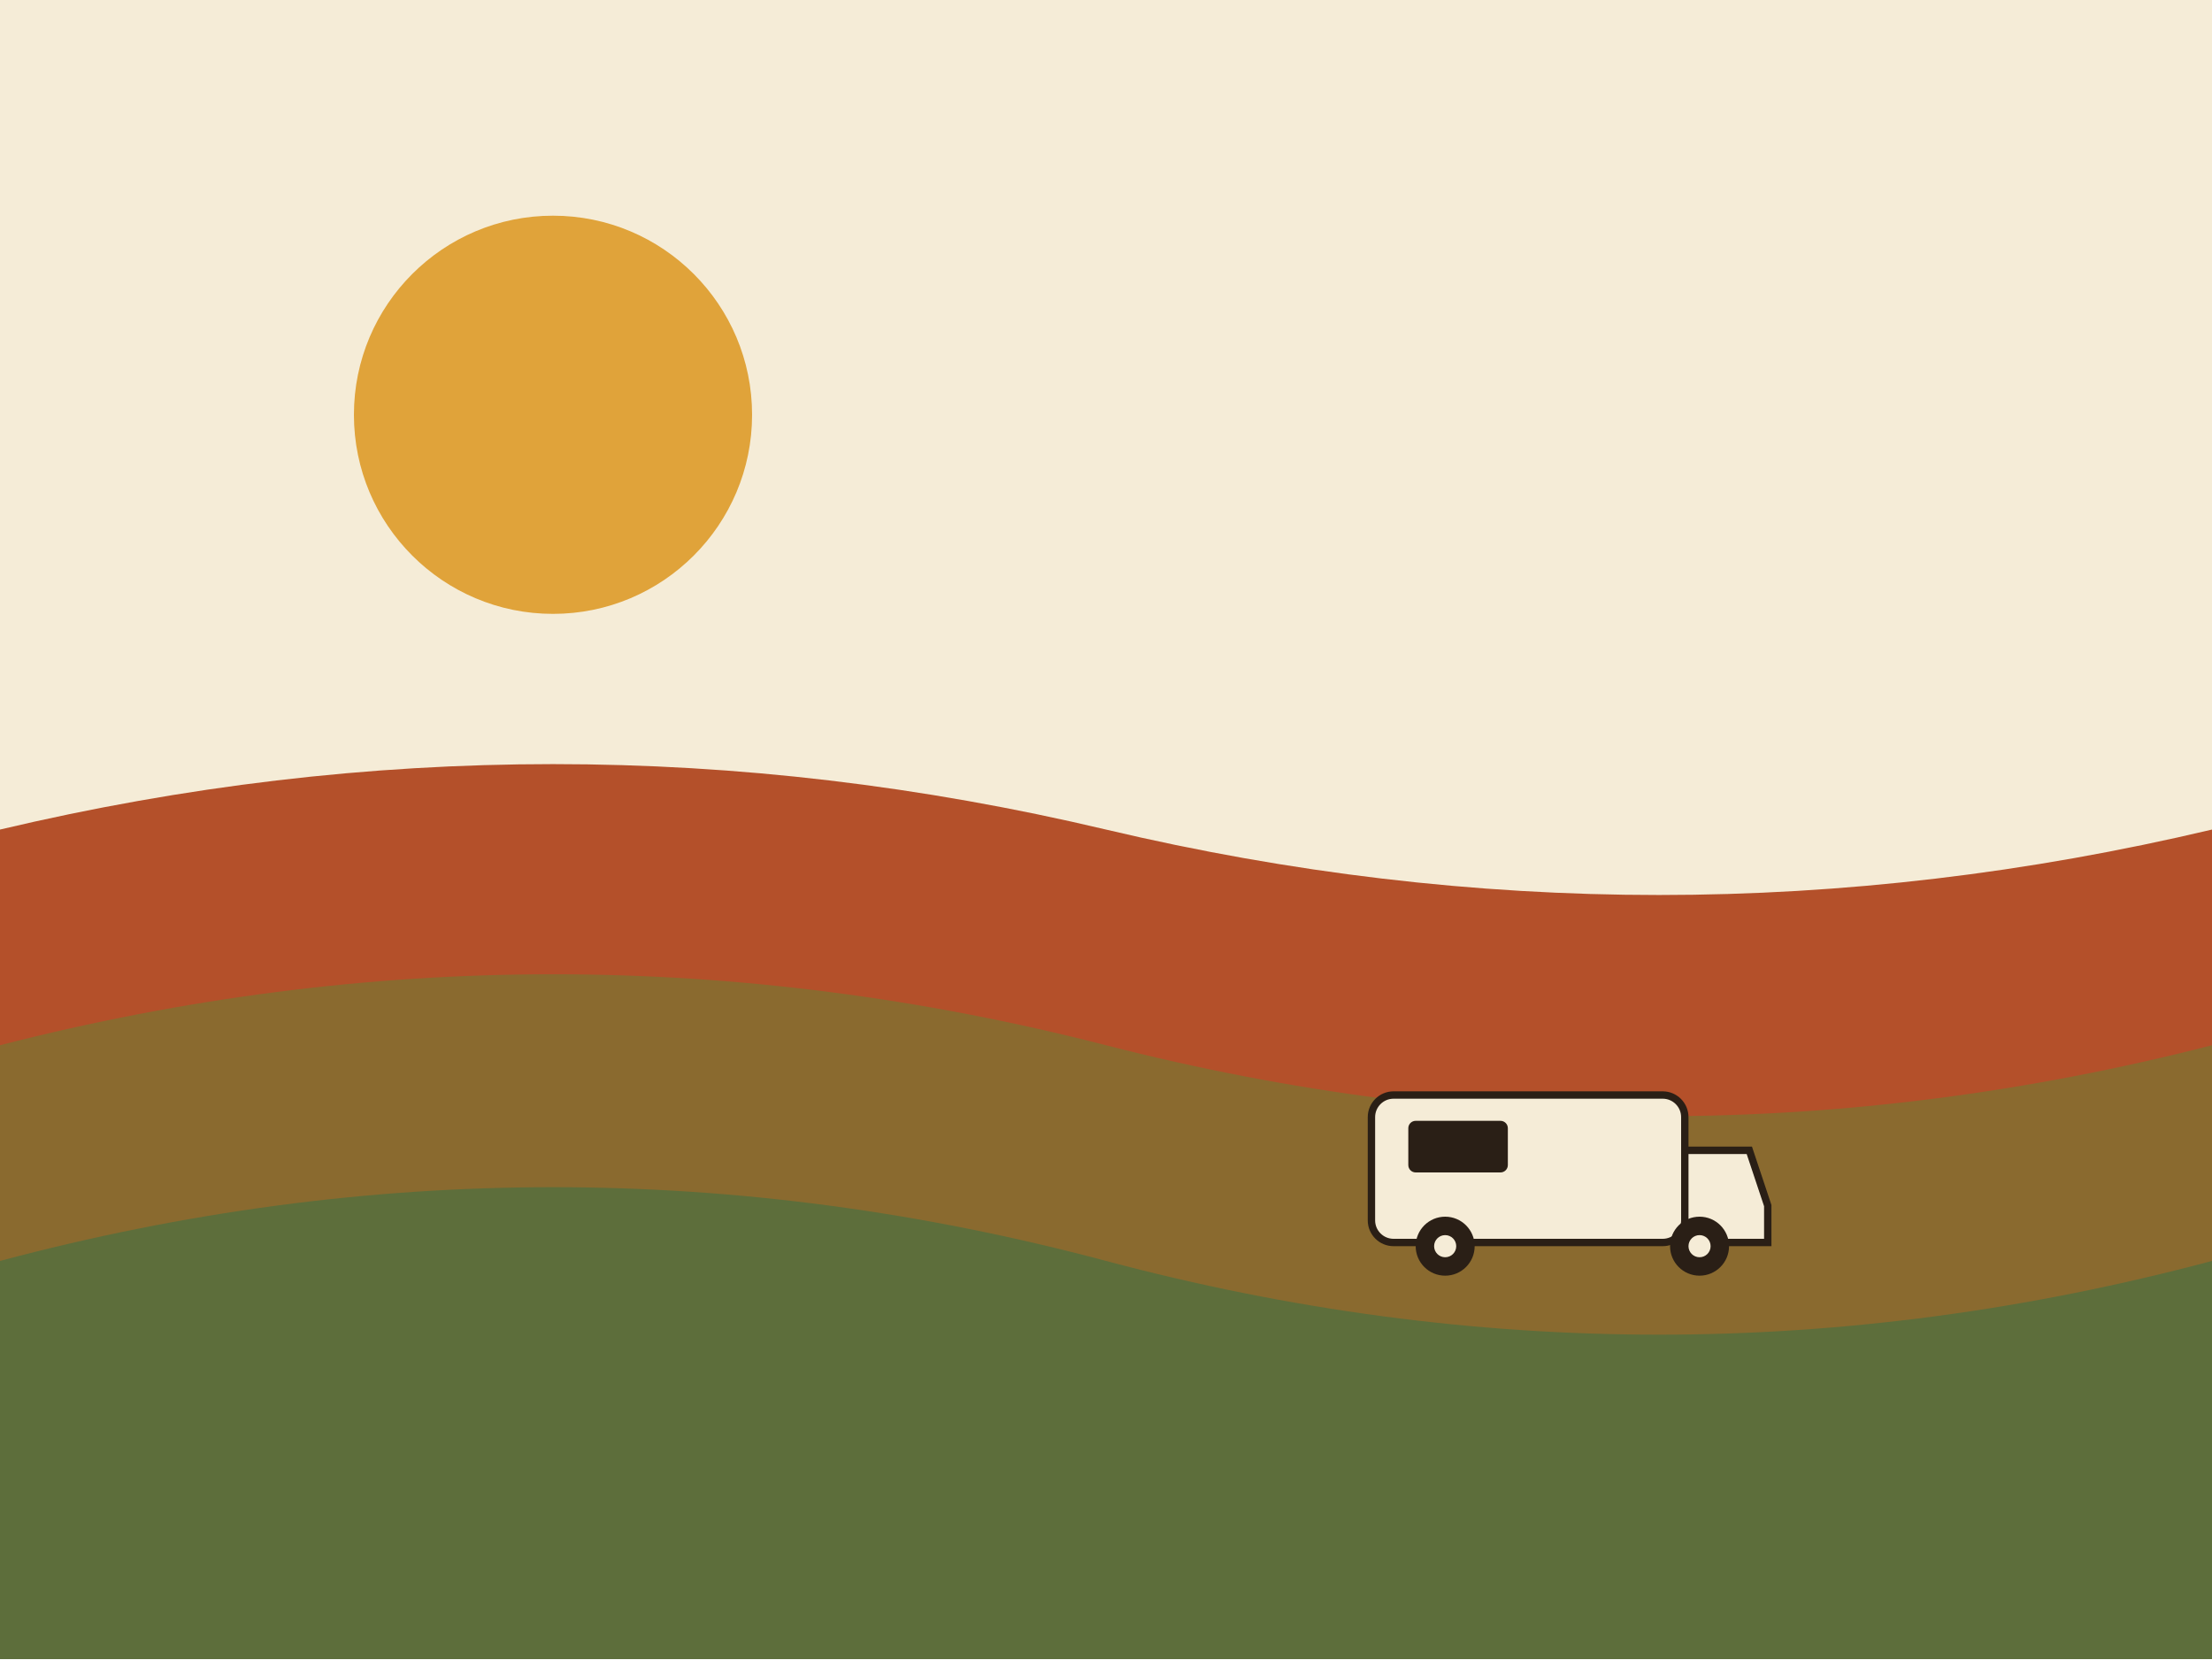
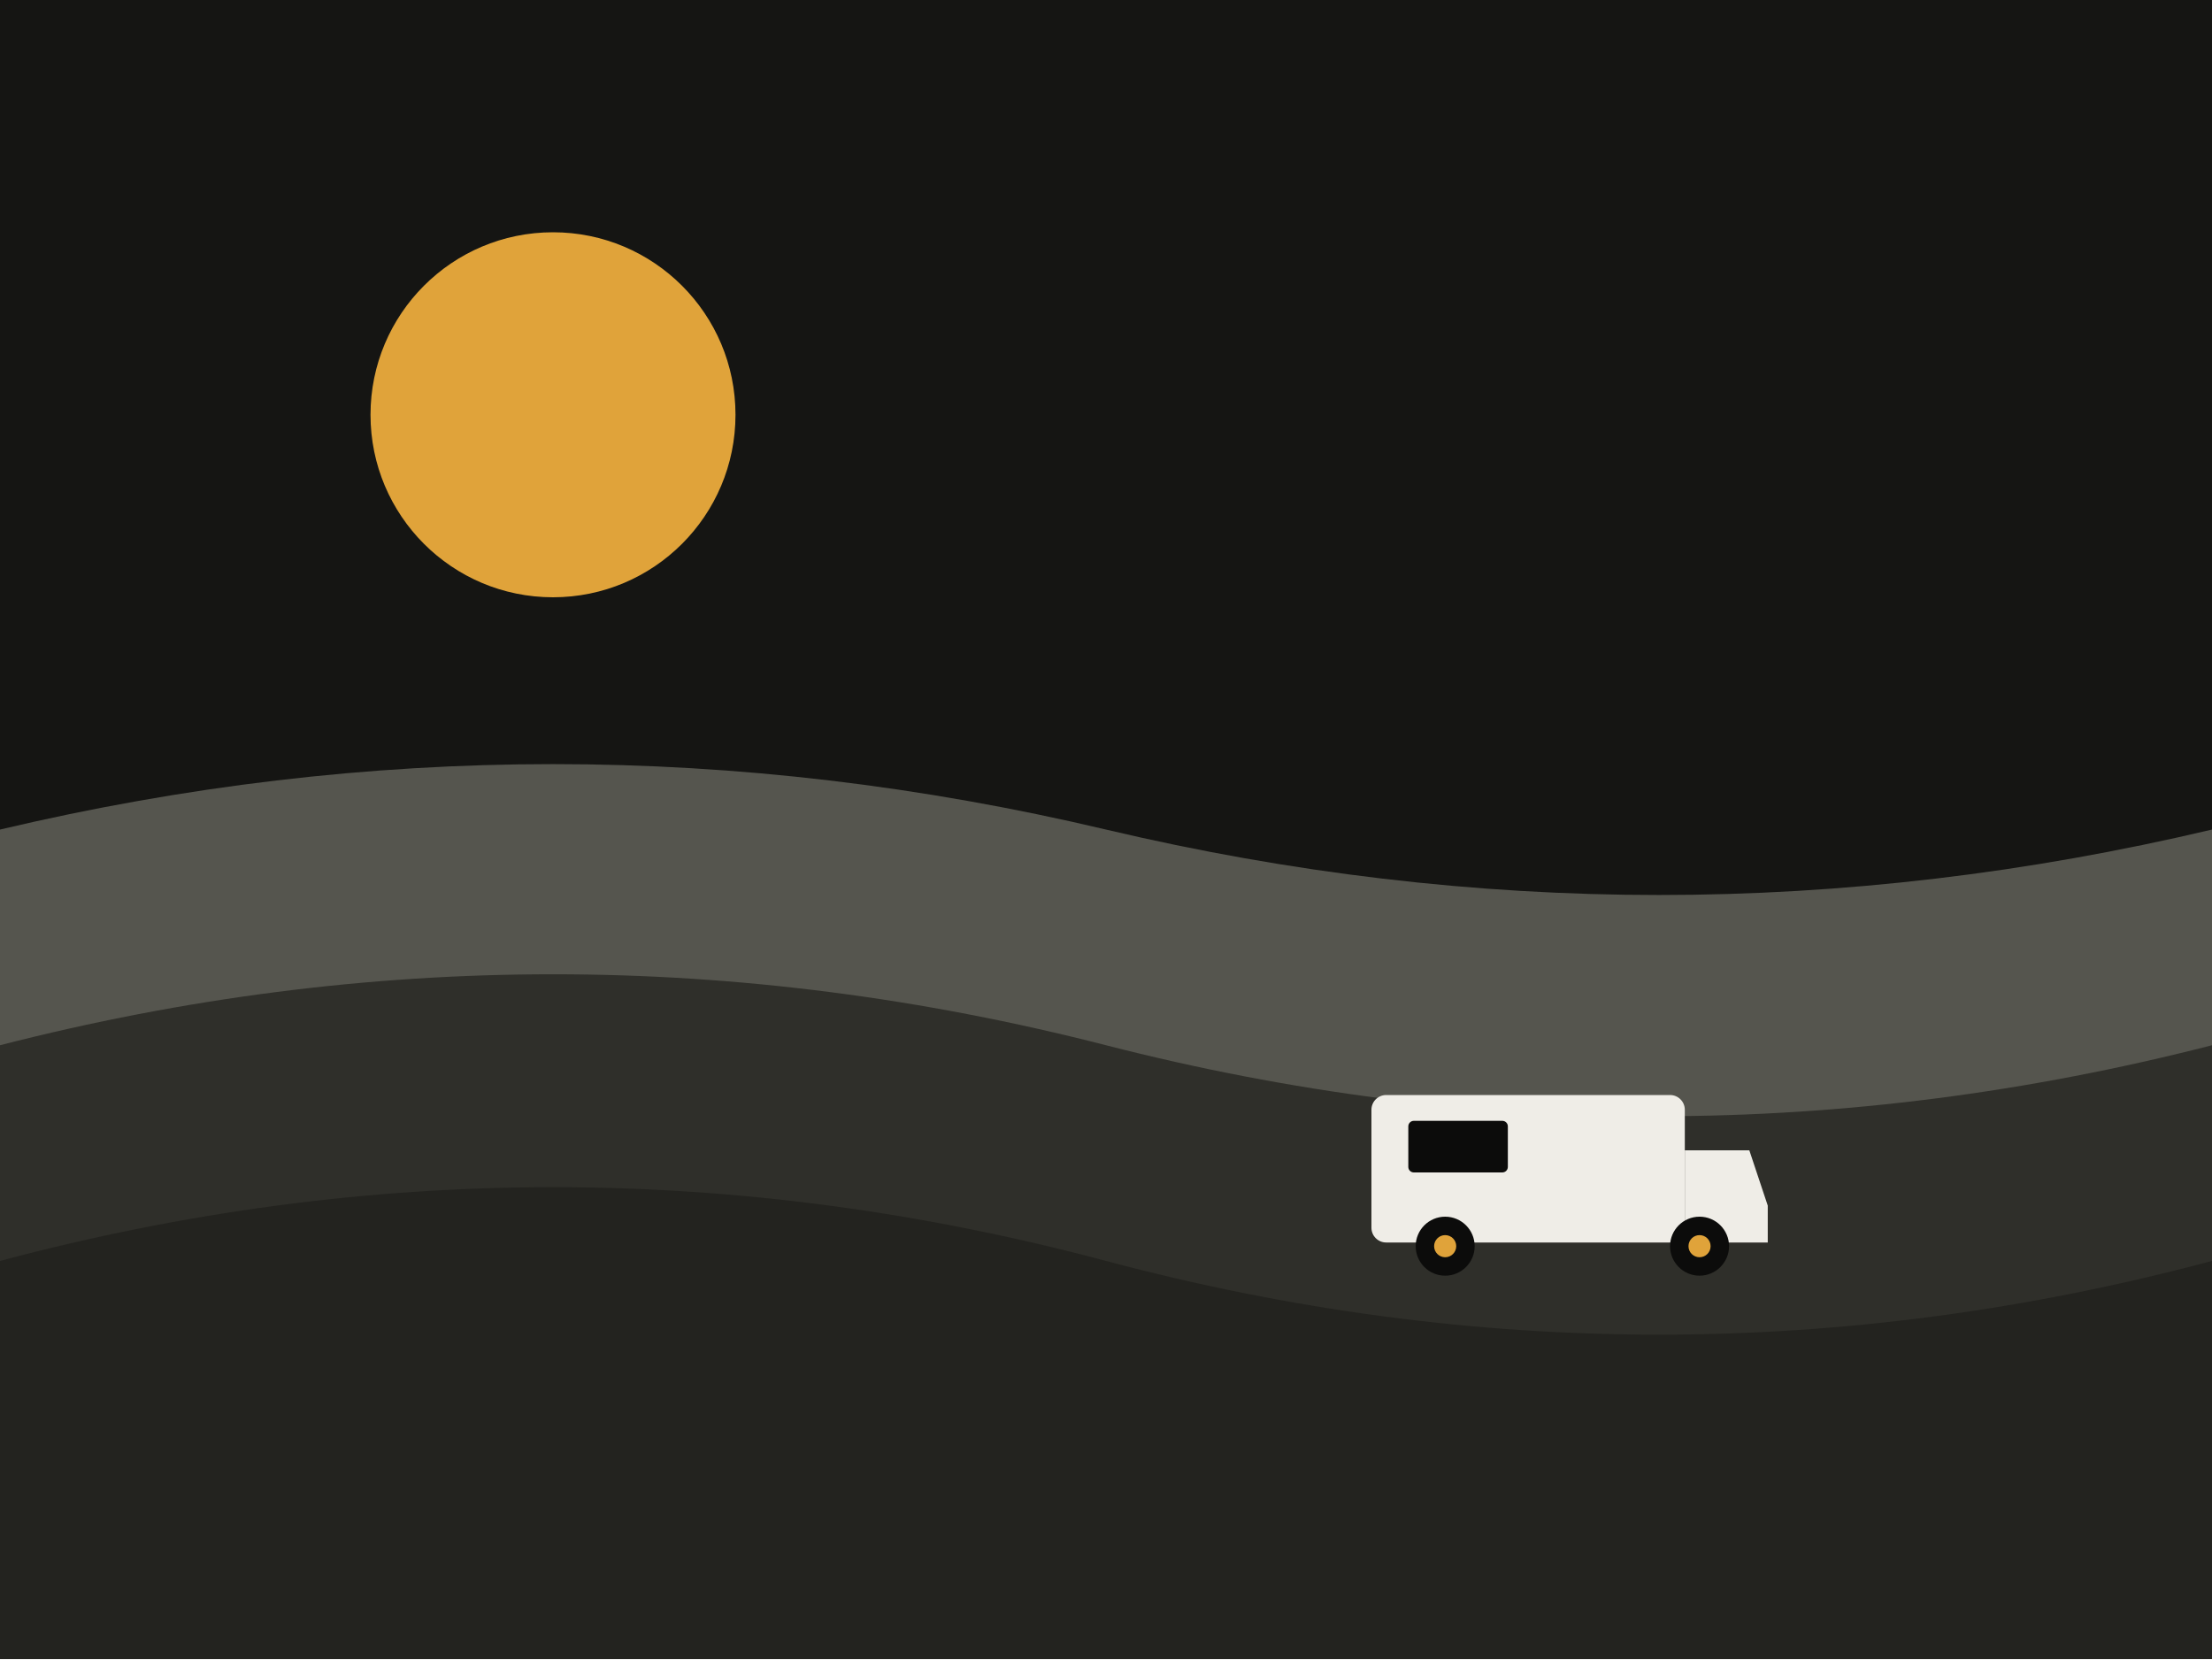
<svg xmlns="http://www.w3.org/2000/svg" viewBox="0 0 1200 900" role="img">
-   <rect width="1200" height="900" fill="#f5ecd7" />
-   <circle cx="300" cy="225" r="108" fill="#e0a33a" />
-   <path d="M0 450 Q300 379 600 450 T1200 450 L1200 900 L0 900Z" fill="#b4502a" />
-   <path d="M0 567 Q300 490 600 567 T1200 567 L1200 900 L0 900Z" fill="#8a6a2f" />
-   <path d="M0 684 Q300 604 600 684 T1200 684 L1200 900 L0 900Z" fill="#5d6e3b" />
-   <rect x="744" y="594" width="170" height="80" rx="12" fill="#f5ecd7" stroke="#2a1f16" stroke-width="4" />
-   <path d="M914 624 L949 624 L959 654 L959 674 L914 674Z" fill="#f5ecd7" stroke="#2a1f16" stroke-width="4" />
-   <rect x="764" y="608" width="54" height="28" rx="4" fill="#2a1f16" />
-   <circle cx="784" cy="676" r="16" fill="#2a1f16" />
-   <circle cx="784" cy="676" r="6" fill="#f5ecd7" />
-   <circle cx="922" cy="676" r="16" fill="#2a1f16" />
-   <circle cx="922" cy="676" r="6" fill="#f5ecd7" />
+   <rect width="1200" height="900" fill="#151513" />
+   <circle cx="300" cy="225" r="99" fill="#e0a33a" />
+   <path d="M0 450 Q300 379 600 450 T1200 450 L1200 900 L0 900Z" fill="#55554e" />
+   <path d="M0 567 Q300 490 600 567 T1200 567 L1200 900 L0 900Z" fill="#2f2f2a" />
+   <path d="M0 684 Q300 604 600 684 T1200 684 L1200 900 L0 900Z" fill="#23231f" />
+   <rect x="744" y="594" width="170" height="80" rx="8" fill="#efede7" />
+   <path d="M914 624 L949 624 L959 654 L959 674 L914 674Z" fill="#efede7" />
+   <rect x="764" y="608" width="54" height="28" rx="3" fill="#0c0c0b" />
+   <circle cx="784" cy="676" r="16" fill="#0c0c0b" />
+   <circle cx="784" cy="676" r="6" fill="#e0a33a" />
+   <circle cx="922" cy="676" r="16" fill="#0c0c0b" />
+   <circle cx="922" cy="676" r="6" fill="#e0a33a" />
</svg>
